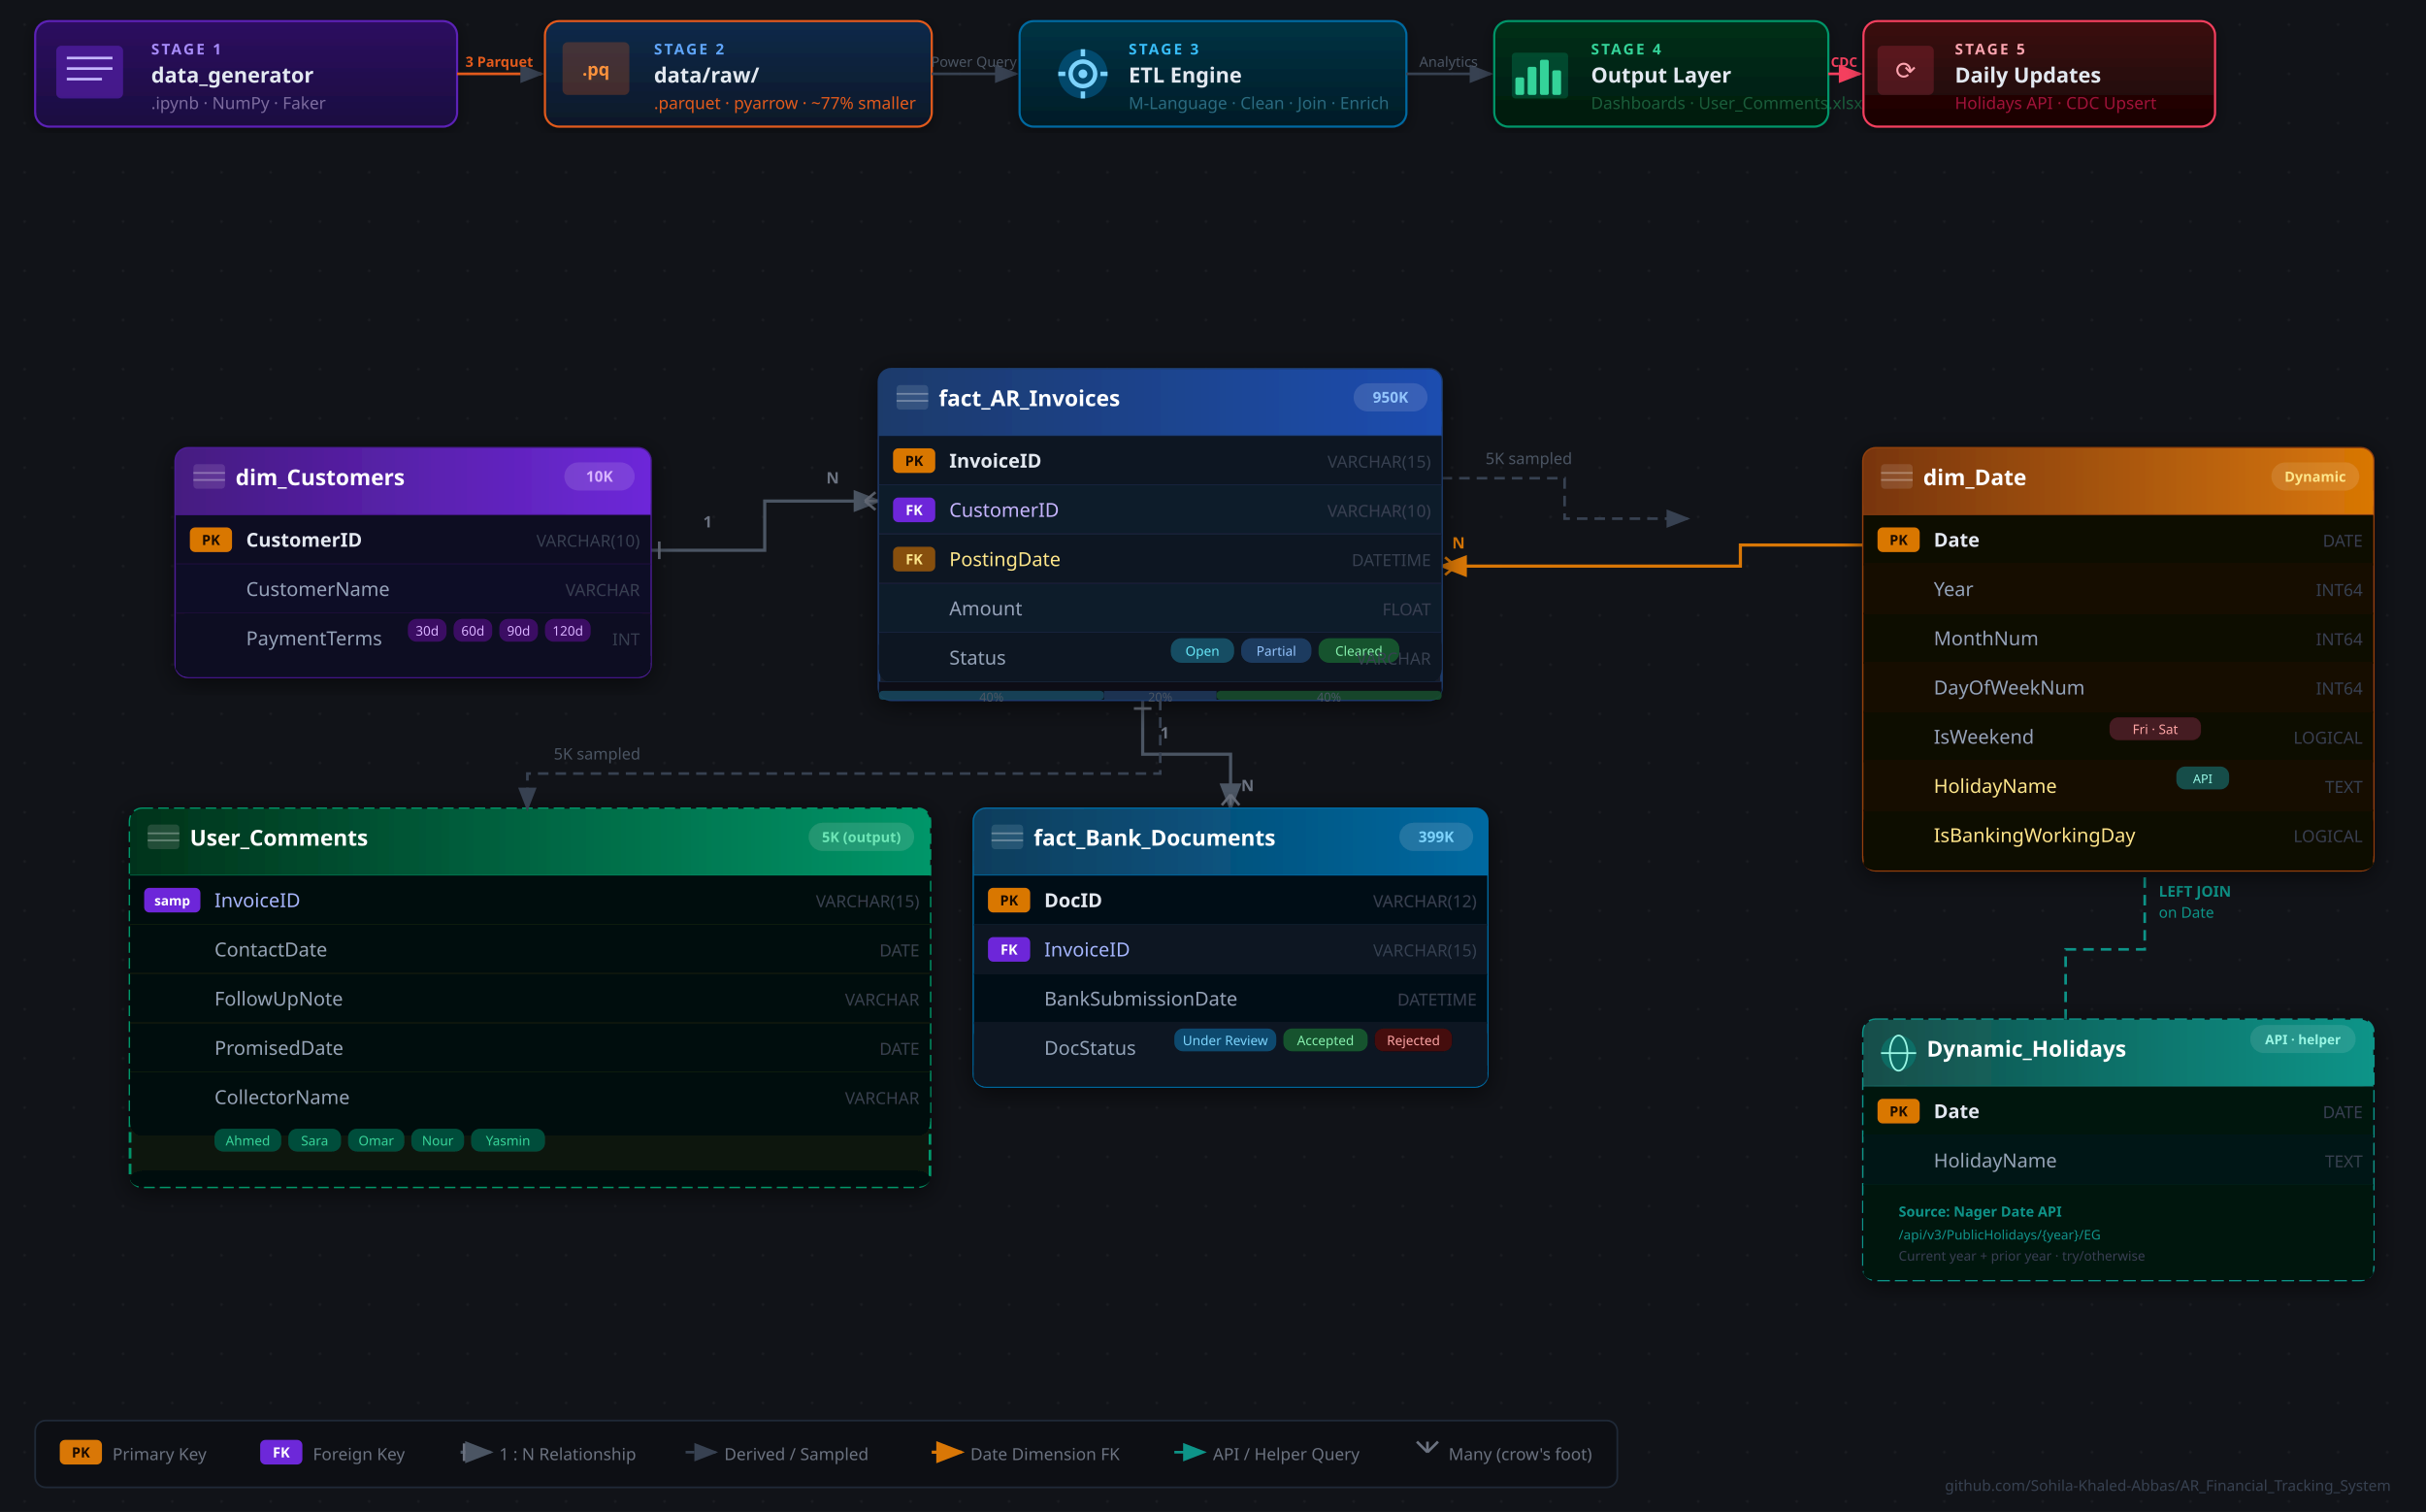
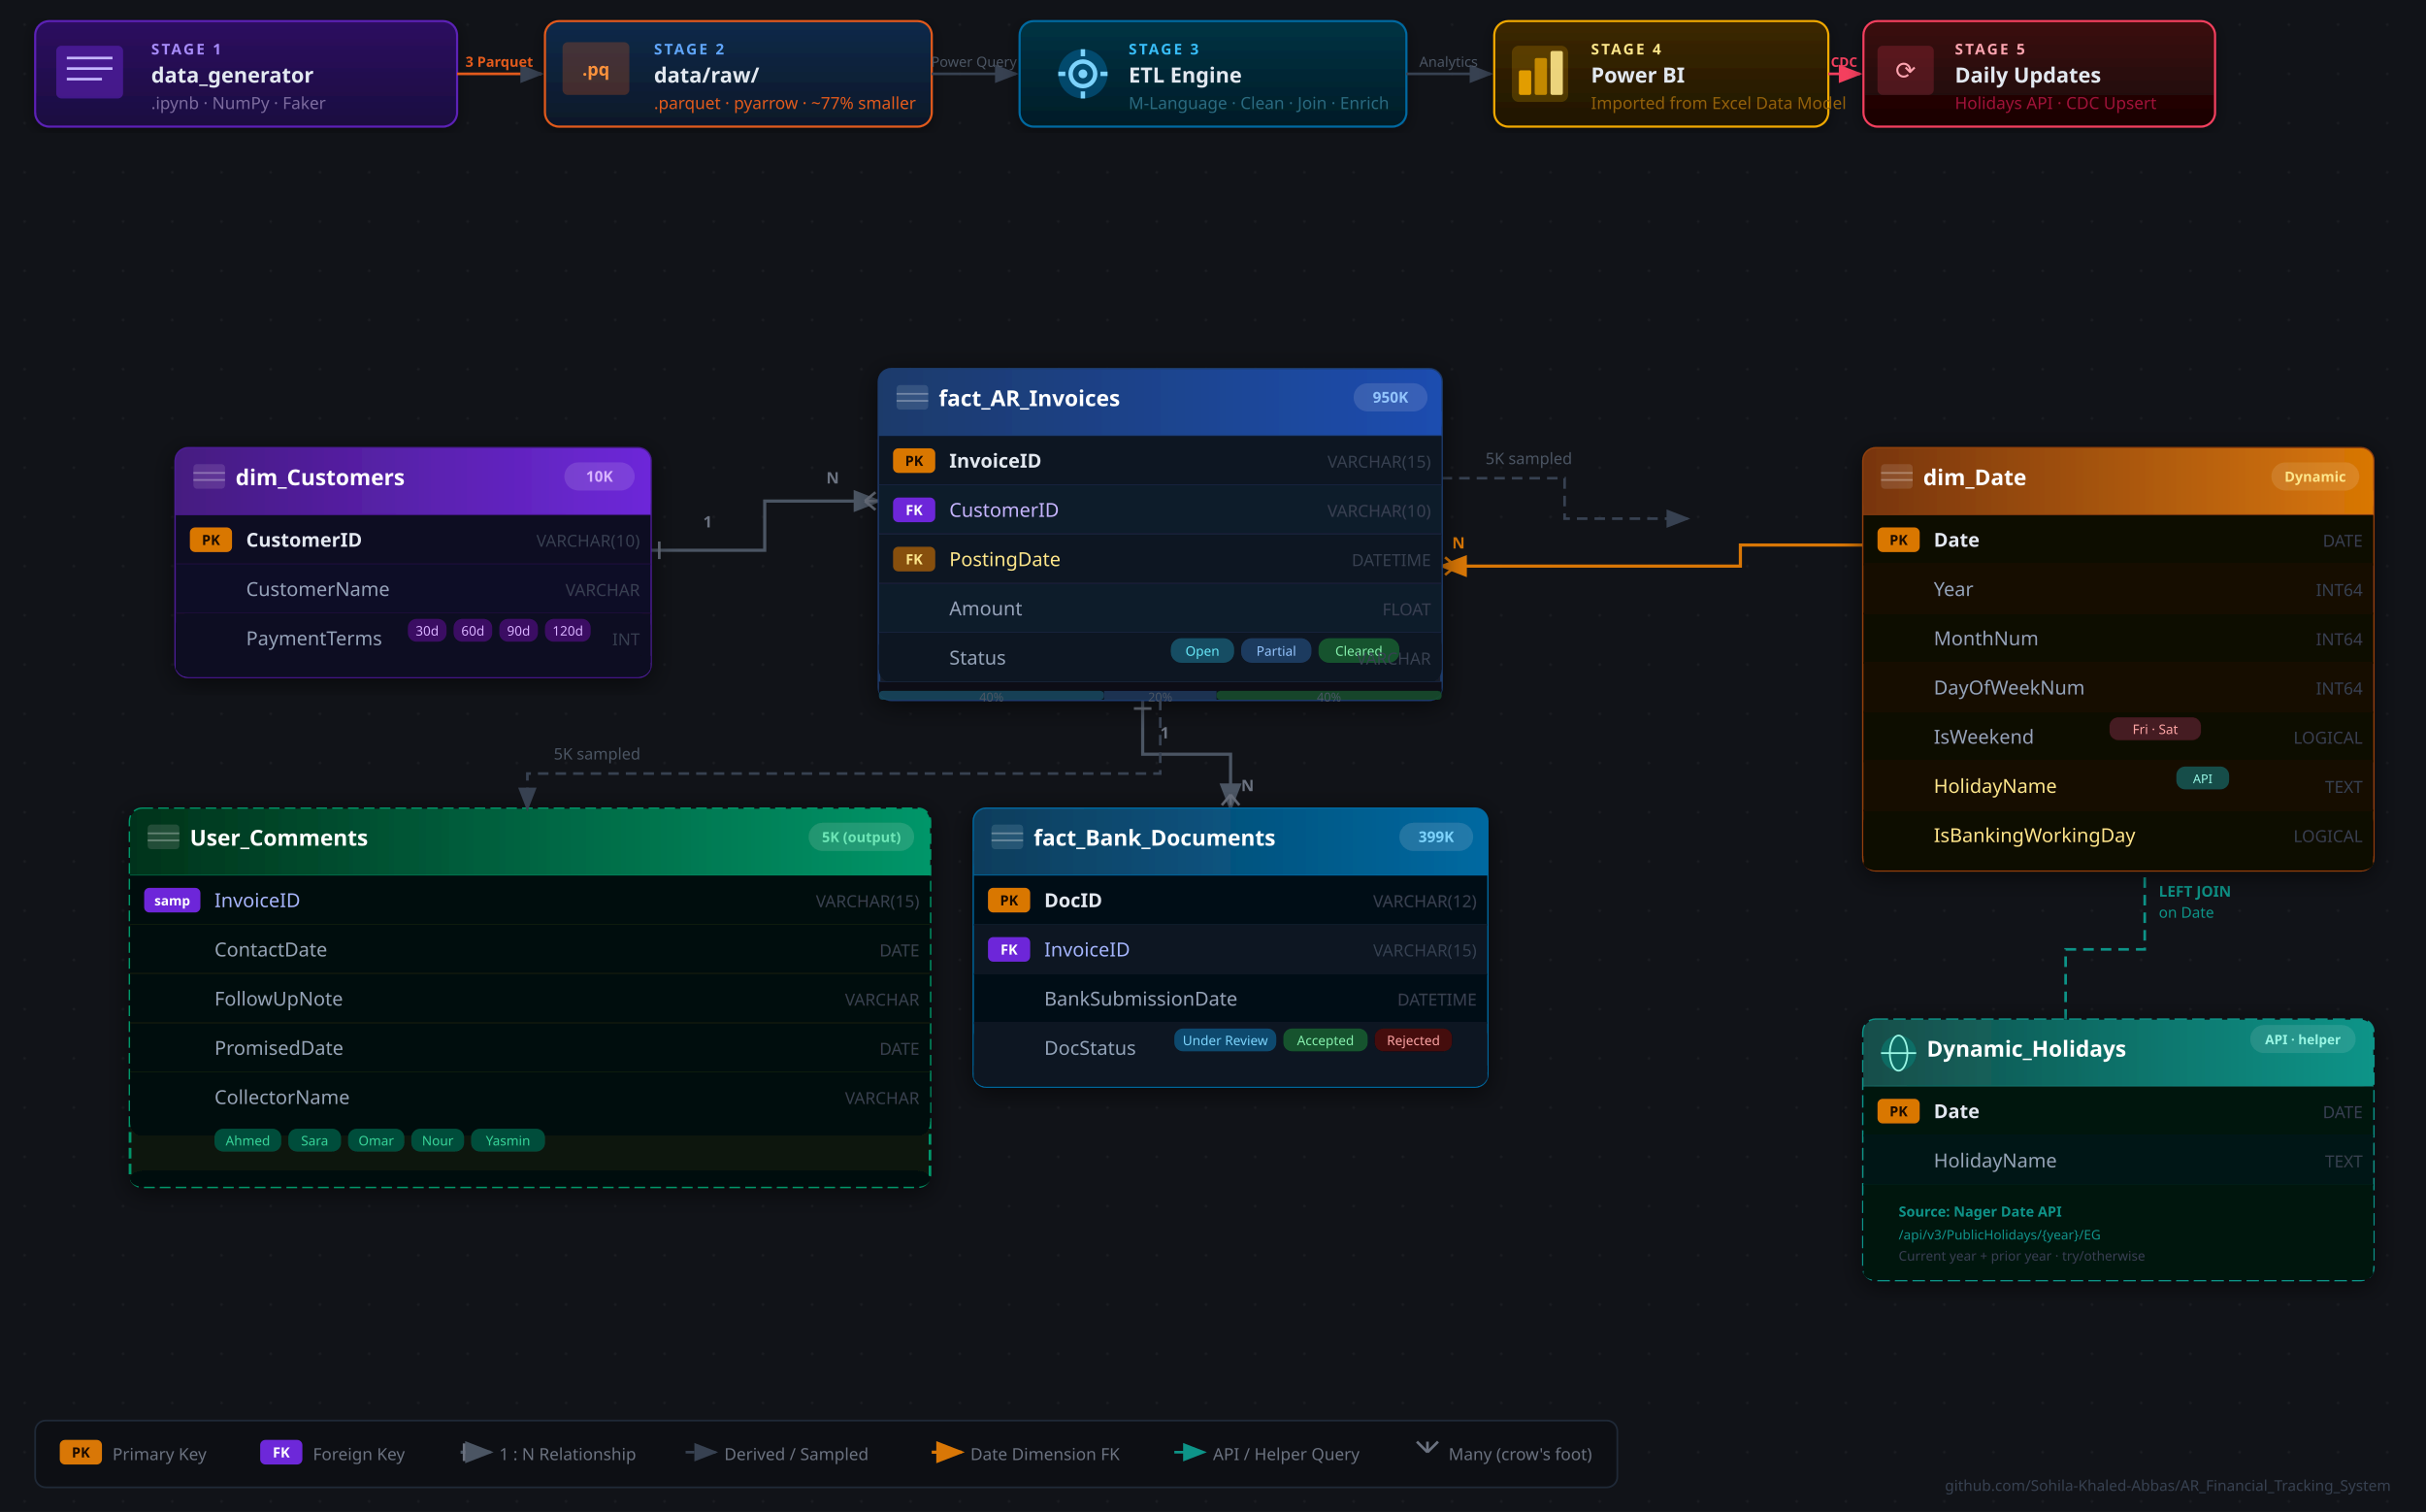
<svg xmlns="http://www.w3.org/2000/svg" viewBox="0 0 1380 860" width="1380" height="860" font-family="'Segoe UI', system-ui, -apple-system, sans-serif">
  <defs>
    <filter id="shadow" x="-8%" y="-8%" width="116%" height="116%">
      <feDropShadow dx="0" dy="3" stdDeviation="7" flood-color="#000" flood-opacity="0.55" />
    </filter>
    <filter id="shadowSm" x="-6%" y="-6%" width="112%" height="112%">
      <feDropShadow dx="0" dy="2" stdDeviation="4" flood-color="#000" flood-opacity="0.4" />
    </filter>
    <linearGradient id="hdrFact" x1="0%" y1="0%" x2="100%" y2="0%">
      <stop offset="0%" style="stop-color:#1a3a6b" />
      <stop offset="100%" style="stop-color:#1e4db0" />
    </linearGradient>
    <linearGradient id="hdrDim" x1="0%" y1="0%" x2="100%" y2="0%">
      <stop offset="0%" style="stop-color:#451a80" />
      <stop offset="100%" style="stop-color:#6d28d9" />
    </linearGradient>
    <linearGradient id="hdrBank" x1="0%" y1="0%" x2="100%" y2="0%">
      <stop offset="0%" style="stop-color:#0a3d5c" />
      <stop offset="100%" style="stop-color:#0369a1" />
    </linearGradient>
    <linearGradient id="hdrOut" x1="0%" y1="0%" x2="100%" y2="0%">
      <stop offset="0%" style="stop-color:#03331a" />
      <stop offset="100%" style="stop-color:#059669" />
    </linearGradient>
    <linearGradient id="hdrDate" x1="0%" y1="0%" x2="100%" y2="0%">
      <stop offset="0%" style="stop-color:#78350f" />
      <stop offset="100%" style="stop-color:#d97706" />
    </linearGradient>
    <linearGradient id="hdrHol" x1="0%" y1="0%" x2="100%" y2="0%">
      <stop offset="0%" style="stop-color:#134e4a" />
      <stop offset="100%" style="stop-color:#0d9488" />
    </linearGradient>
    <linearGradient id="pipeGen" x1="0%" y1="0%" x2="0%" y2="100%">
      <stop offset="0%" style="stop-color:#2d1060" />
      <stop offset="100%" style="stop-color:#1a0840" />
    </linearGradient>
    <linearGradient id="pipeRaw" x1="0%" y1="0%" x2="0%" y2="100%">
      <stop offset="0%" style="stop-color:#0e2a4a" />
      <stop offset="100%" style="stop-color:#071828" />
    </linearGradient>
    <linearGradient id="pipeEtl" x1="0%" y1="0%" x2="0%" y2="100%">
      <stop offset="0%" style="stop-color:#063344" />
      <stop offset="100%" style="stop-color:#031c27" />
    </linearGradient>
    <linearGradient id="pipeOut" x1="0%" y1="0%" x2="0%" y2="100%">
-       <stop offset="0%" style="stop-color:#03301a" />
-       <stop offset="100%" style="stop-color:#011a0e" />
+       <stop offset="0%" style="stop-color:#3d2800" />
+       <stop offset="100%" style="stop-color:#1f1500" />
    </linearGradient>
    <linearGradient id="pipeCdc" x1="0%" y1="0%" x2="0%" y2="100%">
      <stop offset="0%" style="stop-color:#3b0a0a" />
      <stop offset="100%" style="stop-color:#1a0505" />
    </linearGradient>
    <marker id="arrN" markerWidth="9" markerHeight="7" refX="8" refY="3.5" orient="auto">
      <polygon points="0 0,9 3.5,0 7" fill="#4b5563" />
    </marker>
    <marker id="arrDash" markerWidth="9" markerHeight="7" refX="8" refY="3.5" orient="auto">
      <polygon points="0 0,9 3.5,0 7" fill="#374151" />
    </marker>
    <marker id="arrPipe" markerWidth="9" markerHeight="7" refX="8" refY="3.5" orient="auto">
      <polygon points="0 0,9 3.5,0 7" fill="#374151" />
    </marker>
    <marker id="arrApi" markerWidth="9" markerHeight="7" refX="8" refY="3.5" orient="auto">
      <polygon points="0 0,9 3.5,0 7" fill="#0d9488" />
    </marker>
    <marker id="arrDate" markerWidth="9" markerHeight="7" refX="8" refY="3.5" orient="auto">
      <polygon points="0 0,9 3.5,0 7" fill="#d97706" />
    </marker>
    <marker id="arrCdc" markerWidth="9" markerHeight="7" refX="8" refY="3.5" orient="auto">
      <polygon points="0 0,9 3.5,0 7" fill="#f43f5e" />
    </marker>
  </defs>
  <rect width="1380" height="860" fill="#111318" rx="0" />
  <pattern id="grid" width="28" height="28" patternUnits="userSpaceOnUse">
    <circle cx="14" cy="14" r="0.8" fill="#ffffff" opacity="0.04" />
  </pattern>
  <rect width="1380" height="860" fill="url(#grid)" />
  <rect x="20" y="12" width="240" height="60" rx="8" fill="url(#pipeGen)" stroke="#5b21b6" stroke-width="1.2" filter="url(#shadowSm)" />
  <text x="86" y="31" font-size="8.5" font-weight="600" fill="#a78bfa" letter-spacing="1.2">STAGE 1</text>
  <text x="86" y="47" font-size="12" font-weight="700" fill="#e2e8f0">data_generator</text>
  <text x="86" y="62" font-size="9.5" fill="#7c6b9e">.ipynb · NumPy · Faker</text>
  <rect x="32" y="26" width="38" height="30" rx="3" fill="#5b21b6" opacity="0.6" />
  <line x1="38" y1="33" x2="64" y2="33" stroke="#c4b5fd" stroke-width="1.5" />
  <line x1="38" y1="39" x2="64" y2="39" stroke="#c4b5fd" stroke-width="1.5" />
  <line x1="38" y1="45" x2="58" y2="45" stroke="#c4b5fd" stroke-width="1.5" />
  <line x1="260" y1="42" x2="308" y2="42" stroke="#E25A1C" stroke-width="1.5" marker-end="url(#arrPipe)" />
  <text x="284" y="38" text-anchor="middle" font-size="8" fill="#E25A1C" font-weight="600">3 Parquet</text>
  <rect x="310" y="12" width="220" height="60" rx="8" fill="url(#pipeRaw)" stroke="#E25A1C" stroke-width="1.2" filter="url(#shadowSm)" />
  <text x="372" y="31" font-size="8.5" font-weight="600" fill="#60a5fa" letter-spacing="1.2">STAGE 2</text>
  <text x="372" y="47" font-size="12" font-weight="700" fill="#e2e8f0">data/raw/</text>
  <text x="372" y="62" font-size="9.5" fill="#E25A1C">.parquet · pyarrow · ~77% smaller</text>
  <rect x="320" y="24" width="38" height="30" rx="3" fill="#E25A1C" opacity="0.25" />
  <text x="339" y="43" text-anchor="middle" font-size="10" font-weight="800" fill="#fb923c">.pq</text>
  <line x1="530" y1="42" x2="578" y2="42" stroke="#374151" stroke-width="1.5" marker-end="url(#arrPipe)" />
  <text x="554" y="38" text-anchor="middle" font-size="8" fill="#4b5563">Power Query</text>
  <rect x="580" y="12" width="220" height="60" rx="8" fill="url(#pipeEtl)" stroke="#0369a1" stroke-width="1.2" filter="url(#shadowSm)" />
  <text x="642" y="31" font-size="8.5" font-weight="600" fill="#38bdf8" letter-spacing="1.2">STAGE 3</text>
  <text x="642" y="47" font-size="12" font-weight="700" fill="#e2e8f0">ETL Engine</text>
  <text x="642" y="62" font-size="9.5" fill="#2a6a80">M-Language · Clean · Join · Enrich</text>
  <circle cx="616" cy="42" r="14" fill="#0369a1" opacity="0.5" />
  <circle cx="616" cy="42" r="7" fill="none" stroke="#7dd3fc" stroke-width="2.5" />
  <circle cx="616" cy="42" r="2.5" fill="#7dd3fc" />
  <line x1="616" y1="28" x2="616" y2="32" stroke="#7dd3fc" stroke-width="2.5" />
  <line x1="616" y1="52" x2="616" y2="56" stroke="#7dd3fc" stroke-width="2.5" />
  <line x1="602" y1="42" x2="606" y2="42" stroke="#7dd3fc" stroke-width="2.5" />
  <line x1="626" y1="42" x2="630" y2="42" stroke="#7dd3fc" stroke-width="2.5" />
  <line x1="800" y1="42" x2="848" y2="42" stroke="#374151" stroke-width="1.5" marker-end="url(#arrPipe)" />
  <text x="824" y="38" text-anchor="middle" font-size="8" fill="#4b5563">Analytics</text>
-   <rect x="850" y="12" width="190" height="60" rx="8" fill="url(#pipeOut)" stroke="#059669" stroke-width="1.2" filter="url(#shadowSm)" />
-   <text x="905" y="31" font-size="8.5" font-weight="600" fill="#34d399" letter-spacing="1.2">STAGE 4</text>
-   <text x="905" y="47" font-size="12" font-weight="700" fill="#e2e8f0">Output Layer</text>
-   <text x="905" y="62" font-size="9.5" fill="#1a5c3a">Dashboards · User_Comments.xlsx</text>
-   <rect x="860" y="30" width="32" height="26" rx="2" fill="#059669" opacity="0.3" />
-   <rect x="862" y="44" width="5" height="10" rx="1" fill="#34d399" />
-   <rect x="869" y="38" width="5" height="16" rx="1" fill="#34d399" />
-   <rect x="876" y="34" width="5" height="20" rx="1" fill="#34d399" />
-   <rect x="883" y="40" width="5" height="14" rx="1" fill="#34d399" />
+   <rect x="850" y="12" width="190" height="60" rx="8" fill="url(#pipeOut)" stroke="#F2A900" stroke-width="1.2" filter="url(#shadowSm)" />
+   <text x="905" y="31" font-size="8.5" font-weight="600" fill="#fde68a" letter-spacing="1.2">STAGE 4</text>
+   <text x="905" y="47" font-size="12" font-weight="700" fill="#e2e8f0">Power BI</text>
+   <text x="905" y="62" font-size="9.5" fill="#92600a">Imported from Excel Data Model</text>
+   <rect x="860" y="26" width="32" height="32" rx="4" fill="#F2A900" opacity="0.2" />
+   <rect x="864" y="40" width="7" height="14" rx="1" fill="#F2A900" opacity="0.9" />
+   <rect x="873" y="33" width="7" height="21" rx="1" fill="#F2A900" opacity="0.7" />
+   <rect x="882" y="29" width="7" height="25" rx="1" fill="#fde68a" opacity="0.9" />
  <line x1="1040" y1="42" x2="1058" y2="42" stroke="#f43f5e" stroke-width="1.5" marker-end="url(#arrCdc)" />
  <text x="1049" y="38" text-anchor="middle" font-size="7.5" fill="#f43f5e" font-weight="600">CDC</text>
  <rect x="1060" y="12" width="200" height="60" rx="8" fill="url(#pipeCdc)" stroke="#f43f5e" stroke-width="1.2" filter="url(#shadowSm)" />
  <text x="1112" y="31" font-size="8.5" font-weight="600" fill="#fda4af" letter-spacing="1.2">STAGE 5</text>
  <text x="1112" y="47" font-size="12" font-weight="700" fill="#e2e8f0">Daily Updates</text>
  <text x="1112" y="62" font-size="9.5" fill="#9f1239">Holidays API · CDC Upsert</text>
  <rect x="1068" y="26" width="32" height="28" rx="3" fill="#f43f5e" opacity="0.2" />
  <text x="1084" y="45" text-anchor="middle" font-size="14" fill="#fda4af">⟳</text>
  <path d="M 370,313 H 435 V 285 H 500" fill="none" stroke="#4b5563" stroke-width="1.8" marker-end="url(#arrN)" />
  <line x1="375" y1="308" x2="375" y2="318" stroke="#6b7280" stroke-width="1.5" />
  <line x1="498" y1="280" x2="492" y2="285" stroke="#6b7280" stroke-width="1.5" />
  <line x1="498" y1="290" x2="492" y2="285" stroke="#6b7280" stroke-width="1.5" />
  <line x1="500" y1="285" x2="492" y2="285" stroke="#6b7280" stroke-width="1.5" />
  <text x="400" y="300" font-size="9" fill="#6b7280" font-weight="600">1</text>
  <text x="470" y="275" font-size="9" fill="#6b7280" font-weight="600">N</text>
  <path d="M 650,398 V 429 H 700 V 460" fill="none" stroke="#4b5563" stroke-width="1.8" marker-end="url(#arrN)" />
  <line x1="645" y1="403" x2="655" y2="403" stroke="#6b7280" stroke-width="1.5" />
  <line x1="695" y1="458" x2="700" y2="452" stroke="#6b7280" stroke-width="1.5" />
  <line x1="705" y1="458" x2="700" y2="452" stroke="#6b7280" stroke-width="1.5" />
  <line x1="700" y1="458" x2="700" y2="452" stroke="#6b7280" stroke-width="1.5" />
  <text x="660" y="420" font-size="9" fill="#6b7280" font-weight="600">1</text>
  <text x="706" y="450" font-size="9" fill="#6b7280" font-weight="600">N</text>
  <path d="M 820,272 H 890 V 295 H 960" fill="none" stroke="#374151" stroke-width="1.5" stroke-dasharray="6 4" marker-end="url(#arrDash)" />
  <text x="845" y="264" font-size="9" fill="#4b5563">5K sampled</text>
  <path d="M 1060,310 H 990 V 322 H 820" fill="none" stroke="#d97706" stroke-width="1.8" marker-end="url(#arrDate)" />
  <line x1="1063" y1="305" x2="1063" y2="315" stroke="#d97706" stroke-width="1.5" />
  <line x1="822" y1="317" x2="828" y2="322" stroke="#d97706" stroke-width="1.5" />
  <line x1="822" y1="327" x2="828" y2="322" stroke="#d97706" stroke-width="1.5" />
  <line x1="822" y1="322" x2="828" y2="322" stroke="#d97706" stroke-width="1.5" />
  <text x="1078" y="302" font-size="9" fill="#d97706" font-weight="600">1</text>
  <text x="826" y="312" font-size="9" fill="#d97706" font-weight="600">N</text>
  <path d="M 1175,580 V 540 H 1220 V 440" fill="none" stroke="#0d9488" stroke-width="1.5" stroke-dasharray="6 4" marker-end="url(#arrApi)" />
  <text x="1228" y="510" font-size="8.5" fill="#0d9488" font-weight="600">LEFT JOIN</text>
  <text x="1228" y="522" font-size="8.5" fill="#0d9488">on Date</text>
  <g filter="url(#shadow)">
    <rect x="500" y="210" width="320" height="188" rx="7" fill="#141c2b" stroke="#1e3a6b" stroke-width="1.5" />
    <rect x="500" y="210" width="320" height="38" rx="7" fill="url(#hdrFact)" />
    <rect x="500" y="234" width="320" height="14" fill="url(#hdrFact)" />
    <rect x="510" y="219" width="18" height="14" rx="2" fill="#ffffff" opacity="0.12" />
    <line x1="510" y1="224" x2="528" y2="224" stroke="#ffffff" stroke-width="1" opacity="0.3" />
    <line x1="510" y1="228" x2="528" y2="228" stroke="#ffffff" stroke-width="1" opacity="0.3" />
    <text x="534" y="231" font-size="12.5" font-weight="700" fill="#ffffff">fact_AR_Invoices</text>
    <rect x="770" y="218" width="42" height="16" rx="8" fill="#ffffff" opacity="0.12" />
    <text x="791" y="229" text-anchor="middle" font-size="8.5" fill="#93c5fd" font-weight="600">950K</text>
    <line x1="500" y1="248" x2="820" y2="248" stroke="#1e3a6b" stroke-width="1" />
    <rect x="500" y="248" width="320" height="28" fill="#0d1520" />
    <rect x="508" y="255" width="24" height="14" rx="3" fill="#d97706" />
    <text x="520" y="265" text-anchor="middle" font-size="8" font-weight="700" fill="#1a0a00">PK</text>
    <text x="540" y="266" font-size="11" font-weight="600" fill="#e2e8f0">InvoiceID</text>
    <text x="814" y="266" text-anchor="end" font-size="9.5" fill="#374151">VARCHAR(15)</text>
    <line x1="500" y1="276" x2="820" y2="276" stroke="#1a2540" stroke-width="1" />
    <rect x="500" y="276" width="320" height="28" fill="#111a2c" />
    <rect x="508" y="283" width="24" height="14" rx="3" fill="#6d28d9" />
    <text x="520" y="293" text-anchor="middle" font-size="8" font-weight="700" fill="#ffffff">FK</text>
    <text x="540" y="294" font-size="11" fill="#c4b5fd">CustomerID</text>
    <text x="814" y="294" text-anchor="end" font-size="9.5" fill="#374151">VARCHAR(10)</text>
    <line x1="500" y1="304" x2="820" y2="304" stroke="#1a2540" stroke-width="1" />
    <rect x="500" y="304" width="320" height="28" fill="#0d1520" />
    <rect x="508" y="311" width="24" height="14" rx="3" fill="#d97706" opacity="0.6" />
    <text x="520" y="321" text-anchor="middle" font-size="8" font-weight="700" fill="#fde68a">FK</text>
    <text x="540" y="322" font-size="11" fill="#fde68a">PostingDate</text>
    <text x="814" y="322" text-anchor="end" font-size="9.5" fill="#374151">DATETIME</text>
    <line x1="500" y1="332" x2="820" y2="332" stroke="#1a2540" stroke-width="1" />
    <rect x="500" y="332" width="320" height="28" fill="#111a2c" />
    <text x="540" y="350" font-size="11" fill="#94a3b8">Amount</text>
    <text x="814" y="350" text-anchor="end" font-size="9.5" fill="#374151">FLOAT</text>
    <line x1="500" y1="360" x2="820" y2="360" stroke="#1a2540" stroke-width="1" />
    <rect x="500" y="360" width="320" height="28" rx="7" fill="#0d1520" />
    <rect x="500" y="360" width="320" height="21" fill="#0d1520" />
    <text x="540" y="378" font-size="11" fill="#94a3b8">Status</text>
    <rect x="666" y="363" width="36" height="14" rx="6" fill="#164e63" />
    <text x="684" y="373" text-anchor="middle" font-size="7.5" fill="#67e8f9">Open</text>
    <rect x="706" y="363" width="40" height="14" rx="6" fill="#1e3a5f" />
    <text x="726" y="373" text-anchor="middle" font-size="7.5" fill="#93c5fd">Partial</text>
    <rect x="750" y="363" width="46" height="14" rx="6" fill="#14532d" />
    <text x="773" y="373" text-anchor="middle" font-size="7.5" fill="#86efac">Cleared</text>
    <text x="814" y="378" text-anchor="end" font-size="9.5" fill="#374151">VARCHAR</text>
    <line x1="500" y1="388" x2="820" y2="388" stroke="#1a2540" stroke-width="1" />
    <rect x="500" y="388" width="320" height="10" rx="7" fill="#0a1018" />
    <rect x="500" y="388" width="320" height="5" fill="#0a1018" />
    <rect x="500" y="393" width="128" height="5" rx="2" fill="#164e63" opacity="0.8" />
    <rect x="628" y="393" width="64" height="5" fill="#1e3a5f" opacity="0.8" />
    <rect x="692" y="393" width="128" height="5" rx="2" fill="#14532d" opacity="0.8" />
    <text x="564" y="399" text-anchor="middle" font-size="7" fill="#4b5563">40%</text>
    <text x="660" y="399" text-anchor="middle" font-size="7" fill="#4b5563">20%</text>
    <text x="756" y="399" text-anchor="middle" font-size="7" fill="#4b5563">40%</text>
  </g>
  <g filter="url(#shadow)">
    <rect x="100" y="255" width="270" height="130" rx="7" fill="#160d2b" stroke="#4c1d95" stroke-width="1.5" />
    <rect x="100" y="255" width="270" height="38" rx="7" fill="url(#hdrDim)" />
    <rect x="100" y="279" width="270" height="14" fill="url(#hdrDim)" />
    <rect x="110" y="264" width="18" height="14" rx="2" fill="#ffffff" opacity="0.12" />
    <line x1="110" y1="269" x2="128" y2="269" stroke="#ffffff" stroke-width="1" opacity="0.3" />
    <line x1="110" y1="273" x2="128" y2="273" stroke="#ffffff" stroke-width="1" opacity="0.3" />
    <text x="134" y="276" font-size="12.5" font-weight="700" fill="#ffffff">dim_Customers</text>
    <rect x="321" y="263" width="40" height="16" rx="8" fill="#ffffff" opacity="0.12" />
    <text x="341" y="274" text-anchor="middle" font-size="8.5" fill="#d8b4fe" font-weight="600">10K</text>
    <line x1="100" y1="293" x2="370" y2="293" stroke="#4c1d95" stroke-width="1" />
    <rect x="100" y="293" width="270" height="28" fill="#0d0820" />
    <rect x="108" y="300" width="24" height="14" rx="3" fill="#d97706" />
    <text x="120" y="310" text-anchor="middle" font-size="8" font-weight="700" fill="#1a0a00">PK</text>
    <text x="140" y="311" font-size="11" font-weight="600" fill="#e2e8f0">CustomerID</text>
    <text x="364" y="311" text-anchor="end" font-size="9.5" fill="#374151">VARCHAR(10)</text>
    <line x1="100" y1="321" x2="370" y2="321" stroke="#200f40" stroke-width="1" />
    <rect x="100" y="321" width="270" height="28" fill="#110a28" />
    <text x="140" y="339" font-size="11" fill="#94a3b8">CustomerName</text>
    <text x="364" y="339" text-anchor="end" font-size="9.5" fill="#374151">VARCHAR</text>
    <line x1="100" y1="349" x2="370" y2="349" stroke="#200f40" stroke-width="1" />
    <rect x="100" y="349" width="270" height="36" rx="7" fill="#0d0820" />
    <rect x="100" y="349" width="270" height="28" fill="#0d0820" />
    <text x="140" y="367" font-size="11" fill="#94a3b8">PaymentTerms</text>
    <rect x="232" y="352" width="22" height="13" rx="5" fill="#3b0764" />
    <text x="243" y="361.5" text-anchor="middle" font-size="7.5" fill="#d8b4fe">30d</text>
    <rect x="258" y="352" width="22" height="13" rx="5" fill="#3b0764" />
    <text x="269" y="361.5" text-anchor="middle" font-size="7.5" fill="#d8b4fe">60d</text>
    <rect x="284" y="352" width="22" height="13" rx="5" fill="#3b0764" />
    <text x="295" y="361.5" text-anchor="middle" font-size="7.5" fill="#d8b4fe">90d</text>
    <rect x="310" y="352" width="26" height="13" rx="5" fill="#3b0764" />
    <text x="323" y="361.5" text-anchor="middle" font-size="7.5" fill="#d8b4fe">120d</text>
    <text x="364" y="367" text-anchor="end" font-size="9.5" fill="#374151">INT</text>
    <rect x="100" y="373" width="270" height="12" rx="7" fill="#0d0820" />
    <rect x="100" y="373" width="270" height="8" fill="#0d0820" />
  </g>
  <g filter="url(#shadow)">
    <rect x="554" y="460" width="292" height="158" rx="7" fill="#0a1c2b" stroke="#0369a1" stroke-width="1.5" />
    <rect x="554" y="460" width="292" height="38" rx="7" fill="url(#hdrBank)" />
    <rect x="554" y="484" width="292" height="14" fill="url(#hdrBank)" />
    <rect x="564" y="469" width="18" height="14" rx="2" fill="#ffffff" opacity="0.12" />
    <line x1="564" y1="474" x2="582" y2="474" stroke="#ffffff" stroke-width="1" opacity="0.3" />
    <line x1="564" y1="478" x2="582" y2="478" stroke="#ffffff" stroke-width="1" opacity="0.3" />
    <text x="588" y="481" font-size="12.5" font-weight="700" fill="#ffffff">fact_Bank_Documents</text>
    <rect x="796" y="468" width="42" height="16" rx="8" fill="#ffffff" opacity="0.12" />
    <text x="817" y="479" text-anchor="middle" font-size="8.5" fill="#7dd3fc" font-weight="600">399K</text>
    <line x1="554" y1="498" x2="846" y2="498" stroke="#0369a1" stroke-width="1" />
    <rect x="554" y="498" width="292" height="28" fill="#060f18" />
    <rect x="562" y="505" width="24" height="14" rx="3" fill="#d97706" />
    <text x="574" y="515" text-anchor="middle" font-size="8" font-weight="700" fill="#1a0a00">PK</text>
    <text x="594" y="516" font-size="11" font-weight="600" fill="#e2e8f0">DocID</text>
    <text x="840" y="516" text-anchor="end" font-size="9.5" fill="#374151">VARCHAR(12)</text>
    <line x1="554" y1="526" x2="846" y2="526" stroke="#0a1c2b" stroke-width="1" />
    <rect x="554" y="526" width="292" height="28" fill="#081420" />
    <rect x="562" y="533" width="24" height="14" rx="3" fill="#6d28d9" />
    <text x="574" y="543" text-anchor="middle" font-size="8" font-weight="700" fill="#ffffff">FK</text>
    <text x="594" y="544" font-size="11" fill="#a5b4fc">InvoiceID</text>
    <text x="840" y="544" text-anchor="end" font-size="9.5" fill="#374151">VARCHAR(15)</text>
    <line x1="554" y1="554" x2="846" y2="554" stroke="#0a1c2b" stroke-width="1" />
    <rect x="554" y="554" width="292" height="28" fill="#060f18" />
    <text x="594" y="572" font-size="11" fill="#94a3b8">BankSubmissionDate</text>
    <text x="840" y="572" text-anchor="end" font-size="9.5" fill="#374151">DATETIME</text>
    <line x1="554" y1="582" x2="846" y2="582" stroke="#0a1c2b" stroke-width="1" />
    <rect x="554" y="582" width="292" height="36" rx="7" fill="#081420" />
    <rect x="554" y="582" width="292" height="28" fill="#081420" />
    <text x="594" y="600" font-size="11" fill="#94a3b8">DocStatus</text>
    <rect x="668" y="585" width="58" height="13" rx="5" fill="#0c4a6e" />
    <text x="697" y="594.5" text-anchor="middle" font-size="7.5" fill="#7dd3fc">Under Review</text>
    <rect x="730" y="585" width="48" height="13" rx="5" fill="#14532d" />
    <text x="754" y="594.5" text-anchor="middle" font-size="7.5" fill="#86efac">Accepted</text>
    <rect x="782" y="585" width="44" height="13" rx="5" fill="#450a0a" />
    <text x="804" y="594.5" text-anchor="middle" font-size="7.5" fill="#fca5a5">Rejected</text>
    <rect x="554" y="606" width="292" height="12" rx="7" fill="#081420" />
    <rect x="554" y="606" width="292" height="8" fill="#081420" />
  </g>
  <g filter="url(#shadow)">
    <rect x="1060" y="255" width="290" height="240" rx="7" fill="#1a0e04" stroke="#92400e" stroke-width="1.5" />
    <rect x="1060" y="255" width="290" height="38" rx="7" fill="url(#hdrDate)" />
    <rect x="1060" y="279" width="290" height="14" fill="url(#hdrDate)" />
    <rect x="1070" y="264" width="18" height="14" rx="2" fill="#ffffff" opacity="0.12" />
    <line x1="1070" y1="269" x2="1088" y2="269" stroke="#ffffff" stroke-width="1" opacity="0.3" />
    <line x1="1070" y1="273" x2="1088" y2="273" stroke="#ffffff" stroke-width="1" opacity="0.3" />
    <text x="1094" y="276" font-size="12.5" font-weight="700" fill="#ffffff">dim_Date</text>
    <rect x="1292" y="263" width="50" height="16" rx="8" fill="#ffffff" opacity="0.12" />
    <text x="1317" y="274" text-anchor="middle" font-size="8" fill="#fde68a" font-weight="600">Dynamic</text>
    <line x1="1060" y1="293" x2="1350" y2="293" stroke="#92400e" stroke-width="1" />
    <rect x="1060" y="293" width="290" height="28" fill="#110800" />
    <rect x="1068" y="300" width="24" height="14" rx="3" fill="#d97706" />
    <text x="1080" y="310" text-anchor="middle" font-size="8" font-weight="700" fill="#1a0a00">PK</text>
    <text x="1100" y="311" font-size="11" font-weight="600" fill="#e2e8f0">Date</text>
    <text x="1344" y="311" text-anchor="end" font-size="9.5" fill="#374151">DATE</text>
    <line x1="1060" y1="321" x2="1350" y2="321" stroke="#1a0e04" stroke-width="1" />
    <rect x="1060" y="321" width="290" height="28" fill="#160c03" />
    <text x="1100" y="339" font-size="11" fill="#94a3b8">Year</text>
    <text x="1344" y="339" text-anchor="end" font-size="9.5" fill="#374151">INT64</text>
    <line x1="1060" y1="349" x2="1350" y2="349" stroke="#1a0e04" stroke-width="1" />
    <rect x="1060" y="349" width="290" height="28" fill="#110800" />
    <text x="1100" y="367" font-size="11" fill="#94a3b8">MonthNum</text>
    <text x="1344" y="367" text-anchor="end" font-size="9.5" fill="#374151">INT64</text>
    <line x1="1060" y1="377" x2="1350" y2="377" stroke="#1a0e04" stroke-width="1" />
    <rect x="1060" y="377" width="290" height="28" fill="#160c03" />
    <text x="1100" y="395" font-size="11" fill="#94a3b8">DayOfWeekNum</text>
    <text x="1344" y="395" text-anchor="end" font-size="9.5" fill="#374151">INT64</text>
    <line x1="1060" y1="405" x2="1350" y2="405" stroke="#1a0e04" stroke-width="1" />
    <rect x="1060" y="405" width="290" height="28" fill="#110800" />
    <text x="1100" y="423" font-size="11" fill="#94a3b8">IsWeekend</text>
    <rect x="1200" y="408" width="52" height="13" rx="5" fill="#451a20" />
    <text x="1226" y="417.5" text-anchor="middle" font-size="7.5" fill="#fca5a5">Fri · Sat</text>
    <text x="1344" y="423" text-anchor="end" font-size="9.5" fill="#374151">LOGICAL</text>
    <line x1="1060" y1="433" x2="1350" y2="433" stroke="#1a0e04" stroke-width="1" />
    <rect x="1060" y="433" width="290" height="28" fill="#160c03" />
    <text x="1100" y="451" font-size="11" fill="#fde68a">HolidayName</text>
    <rect x="1238" y="436" width="30" height="13" rx="5" fill="#134e4a" />
    <text x="1253" y="445.5" text-anchor="middle" font-size="7" fill="#99f6e4">API</text>
    <text x="1344" y="451" text-anchor="end" font-size="9.5" fill="#374151">TEXT</text>
    <line x1="1060" y1="461" x2="1350" y2="461" stroke="#1a0e04" stroke-width="1" />
    <rect x="1060" y="461" width="290" height="34" rx="7" fill="#110800" />
    <rect x="1060" y="461" width="290" height="26" fill="#110800" />
    <text x="1100" y="479" font-size="11" fill="#fde68a">IsBankingWorkingDay</text>
    <text x="1344" y="479" text-anchor="end" font-size="9.5" fill="#374151">LOGICAL</text>
    <rect x="1060" y="487" width="290" height="8" rx="7" fill="#110800" />
  </g>
  <g filter="url(#shadow)">
    <rect x="1060" y="580" width="290" height="148" rx="7" fill="#041a18" stroke="#0d9488" stroke-width="1.5" stroke-dasharray="7 3" />
    <rect x="1060" y="580" width="290" height="38" rx="7" fill="url(#hdrHol)" />
    <rect x="1060" y="604" width="290" height="14" fill="url(#hdrHol)" />
    <circle cx="1080" cy="599" r="10" fill="#0d9488" opacity="0.4" />
    <ellipse cx="1080" cy="599" rx="5" ry="10" fill="none" stroke="#99f6e4" stroke-width="1" />
    <line x1="1070" y1="599" x2="1090" y2="599" stroke="#99f6e4" stroke-width="1" />
    <text x="1096" y="601" font-size="12.5" font-weight="700" fill="#ffffff">Dynamic_Holidays</text>
    <rect x="1280" y="583" width="60" height="16" rx="8" fill="#ffffff" opacity="0.1" />
    <text x="1310" y="594" text-anchor="middle" font-size="7.5" fill="#99f6e4" font-weight="600">API · helper</text>
    <line x1="1060" y1="618" x2="1350" y2="618" stroke="#0d9488" stroke-width="1" opacity="0.5" />
    <rect x="1060" y="618" width="290" height="28" fill="#031210" />
    <rect x="1068" y="625" width="24" height="14" rx="3" fill="#d97706" />
    <text x="1080" y="635" text-anchor="middle" font-size="8" font-weight="700" fill="#1a0a00">PK</text>
    <text x="1100" y="636" font-size="11" font-weight="600" fill="#e2e8f0">Date</text>
    <text x="1344" y="636" text-anchor="end" font-size="9.5" fill="#374151">DATE</text>
    <line x1="1060" y1="646" x2="1350" y2="646" stroke="#031a18" stroke-width="1" />
    <rect x="1060" y="646" width="290" height="28" fill="#041814" />
    <text x="1100" y="664" font-size="11" fill="#94a3b8">HolidayName</text>
    <text x="1344" y="664" text-anchor="end" font-size="9.5" fill="#374151">TEXT</text>
    <line x1="1060" y1="674" x2="1350" y2="674" stroke="#031a18" stroke-width="1" />
    <rect x="1060" y="674" width="290" height="54" rx="7" fill="#031210" />
    <rect x="1060" y="674" width="290" height="46" fill="#031210" />
    <text x="1080" y="692" font-size="8" fill="#0d9488" font-weight="600">Source: Nager Date API</text>
    <text x="1080" y="705" font-size="7.5" fill="#0d9488">/api/v3/PublicHolidays/{year}/EG</text>
    <text x="1080" y="717" font-size="7.5" fill="#374151">Current year + prior year · try/otherwise</text>
    <rect x="1060" y="720" width="290" height="8" rx="7" fill="#031210" />
  </g>
  <g filter="url(#shadow)">
    <rect x="74" y="460" width="455" height="215" rx="7" fill="#081510" stroke="#059669" stroke-width="1.5" stroke-dasharray="6 3" />
    <rect x="74" y="460" width="455" height="38" rx="7" fill="url(#hdrOut)" />
    <rect x="74" y="484" width="455" height="14" fill="url(#hdrOut)" />
    <rect x="84" y="469" width="18" height="14" rx="2" fill="#ffffff" opacity="0.12" />
    <line x1="84" y1="474" x2="102" y2="474" stroke="#ffffff" stroke-width="1" opacity="0.3" />
    <line x1="84" y1="478" x2="102" y2="478" stroke="#ffffff" stroke-width="1" opacity="0.3" />
    <text x="108" y="481" font-size="12.5" font-weight="700" fill="#ffffff">User_Comments</text>
    <rect x="460" y="468" width="60" height="16" rx="8" fill="#ffffff" opacity="0.12" />
    <text x="490" y="479" text-anchor="middle" font-size="8" fill="#6ee7b7" font-weight="600">5K (output)</text>
    <line x1="74" y1="498" x2="529" y2="498" stroke="#059669" stroke-width="1" opacity="0.5" />
    <rect x="74" y="498" width="455" height="28" fill="#040d08" />
    <rect x="82" y="505" width="32" height="14" rx="3" fill="#6d28d9" />
    <text x="98" y="515" text-anchor="middle" font-size="7.5" font-weight="700" fill="#ffffff">samp</text>
    <text x="122" y="516" font-size="11" fill="#a5b4fc">InvoiceID</text>
    <text x="523" y="516" text-anchor="end" font-size="9.5" fill="#374151">VARCHAR(15)</text>
    <line x1="74" y1="526" x2="529" y2="526" stroke="#0a2010" stroke-width="1" />
    <rect x="74" y="526" width="455" height="28" fill="#061008" />
    <text x="122" y="544" font-size="11" fill="#94a3b8">ContactDate</text>
    <text x="523" y="544" text-anchor="end" font-size="9.5" fill="#374151">DATE</text>
    <line x1="74" y1="554" x2="529" y2="554" stroke="#0a2010" stroke-width="1" />
    <rect x="74" y="554" width="455" height="28" fill="#040d08" />
    <text x="122" y="572" font-size="11" fill="#94a3b8">FollowUpNote</text>
    <text x="523" y="572" text-anchor="end" font-size="9.5" fill="#374151">VARCHAR</text>
    <line x1="74" y1="582" x2="529" y2="582" stroke="#0a2010" stroke-width="1" />
    <rect x="74" y="582" width="455" height="28" fill="#061008" />
    <text x="122" y="600" font-size="11" fill="#94a3b8">PromisedDate</text>
    <text x="523" y="600" text-anchor="end" font-size="9.5" fill="#374151">DATE</text>
    <line x1="74" y1="610" x2="529" y2="610" stroke="#0a2010" stroke-width="1" />
    <rect x="74" y="610" width="455" height="36" rx="7" fill="#040d08" />
    <rect x="74" y="610" width="455" height="28" fill="#040d08" />
    <text x="122" y="628" font-size="11" fill="#94a3b8">CollectorName</text>
    <text x="523" y="628" text-anchor="end" font-size="9.5" fill="#374151">VARCHAR</text>
    <rect x="122" y="642" width="38" height="13" rx="5" fill="#064e3b" />
    <text x="141" y="651.5" text-anchor="middle" font-size="7.5" fill="#34d399">Ahmed</text>
    <rect x="164" y="642" width="30" height="13" rx="5" fill="#064e3b" />
    <text x="179" y="651.5" text-anchor="middle" font-size="7.5" fill="#34d399">Sara</text>
    <rect x="198" y="642" width="32" height="13" rx="5" fill="#064e3b" />
    <text x="214" y="651.5" text-anchor="middle" font-size="7.5" fill="#34d399">Omar</text>
    <rect x="234" y="642" width="30" height="13" rx="5" fill="#064e3b" />
    <text x="249" y="651.5" text-anchor="middle" font-size="7.5" fill="#34d399">Nour</text>
    <rect x="268" y="642" width="42" height="13" rx="5" fill="#064e3b" />
    <text x="289" y="651.5" text-anchor="middle" font-size="7.5" fill="#34d399">Yasmin</text>
    <rect x="74" y="666" width="455" height="9" rx="7" fill="#040d08" />
  </g>
  <path d="M 660,398 V 440 H 300 V 460" fill="none" stroke="#374151" stroke-width="1.5" stroke-dasharray="6 4" marker-end="url(#arrDash)" />
  <text x="315" y="432" font-size="9" fill="#4b5563">5K sampled</text>
  <rect x="20" y="808" width="900" height="38" rx="6" fill="#0d0f14" stroke="#1f2937" stroke-width="1" />
  <rect x="34" y="819" width="24" height="14" rx="3" fill="#d97706" />
  <text x="46" y="829" text-anchor="middle" font-size="8" font-weight="700" fill="#1a0a00">PK</text>
  <text x="64" y="830.5" font-size="9.5" fill="#6b7280">Primary Key</text>
  <rect x="148" y="819" width="24" height="14" rx="3" fill="#6d28d9" />
  <text x="160" y="829" text-anchor="middle" font-size="8" font-weight="700" fill="#fff">FK</text>
  <text x="178" y="830.5" font-size="9.5" fill="#6b7280">Foreign Key</text>
  <line x1="262" y1="826" x2="279" y2="826" stroke="#4b5563" stroke-width="1.8" marker-end="url(#arrN)" />
  <line x1="264" y1="821" x2="264" y2="831" stroke="#6b7280" stroke-width="1.5" />
  <text x="284" y="830.5" font-size="9.5" fill="#6b7280">1 : N Relationship</text>
  <line x1="390" y1="826" x2="407" y2="826" stroke="#374151" stroke-width="1.5" stroke-dasharray="5 3" marker-end="url(#arrDash)" />
  <text x="412" y="830.5" font-size="9.5" fill="#6b7280">Derived / Sampled</text>
  <line x1="530" y1="826" x2="547" y2="826" stroke="#d97706" stroke-width="1.8" marker-end="url(#arrDate)" />
  <text x="552" y="830.5" font-size="9.5" fill="#6b7280">Date Dimension FK</text>
  <line x1="668" y1="826" x2="685" y2="826" stroke="#0d9488" stroke-width="1.5" stroke-dasharray="6 3" marker-end="url(#arrApi)" />
  <text x="690" y="830.5" font-size="9.5" fill="#6b7280">API / Helper Query</text>
  <line x1="806" y1="820" x2="812" y2="826" stroke="#6b7280" stroke-width="1.5" />
  <line x1="818" y1="820" x2="812" y2="826" stroke="#6b7280" stroke-width="1.5" />
  <line x1="812" y1="820" x2="812" y2="826" stroke="#6b7280" stroke-width="1.5" />
  <text x="824" y="830.5" font-size="9.5" fill="#6b7280">Many (crow's foot)</text>
  <text x="1360" y="848" text-anchor="end" font-size="8.5" fill="#374151">github.com/Sohila-Khaled-Abbas/AR_Financial_Tracking_System</text>
</svg>
